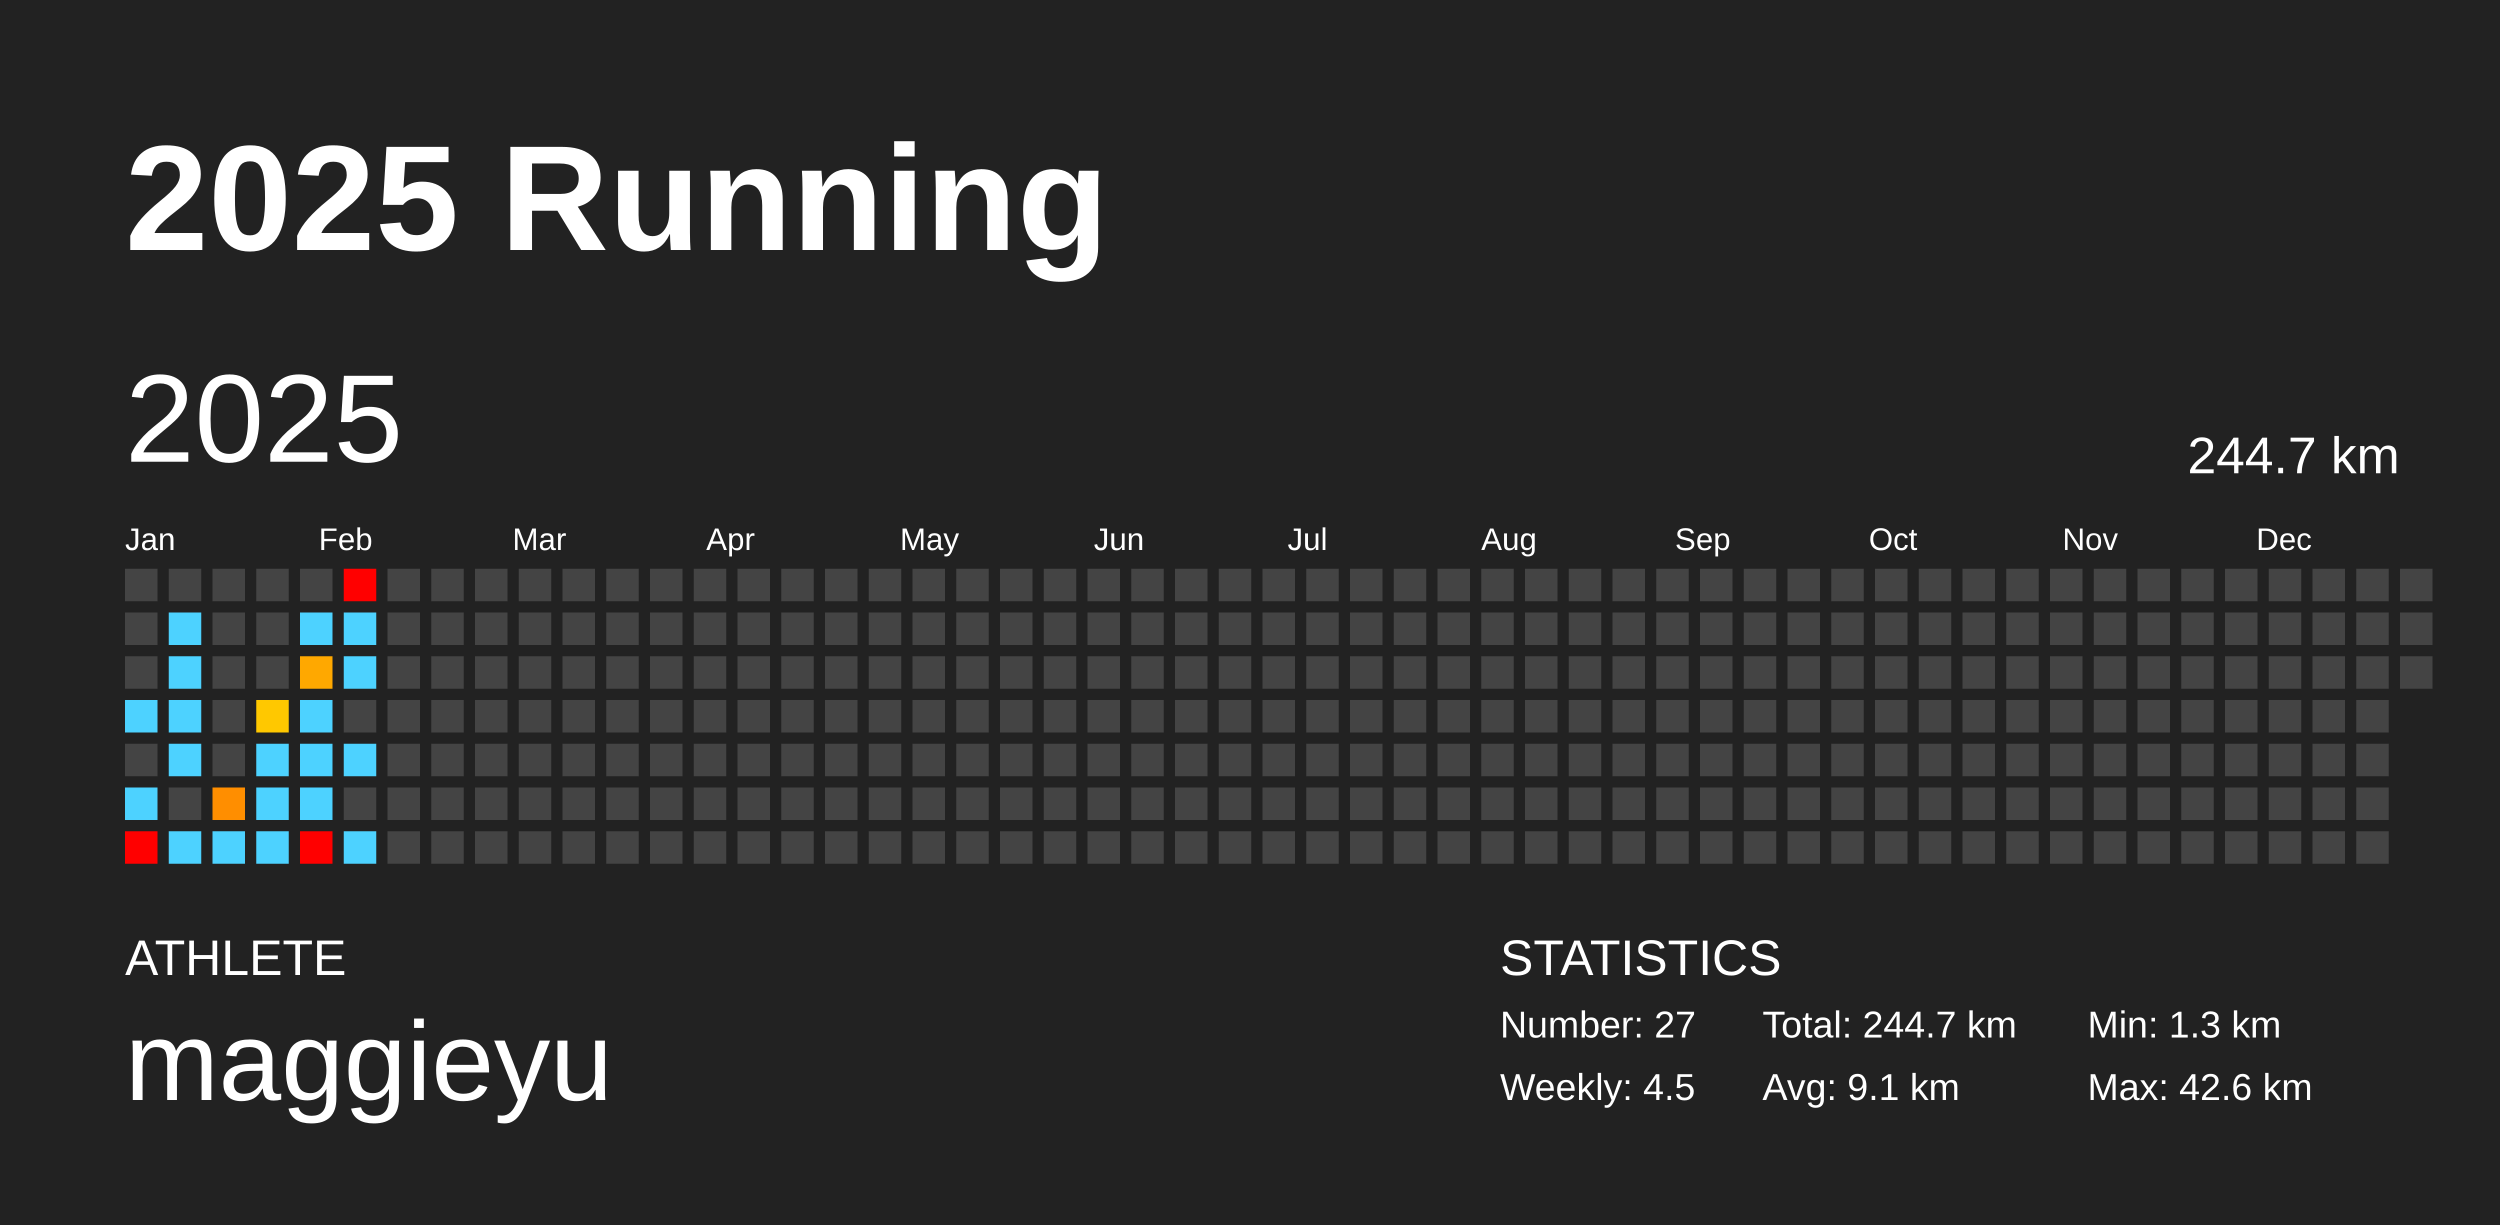
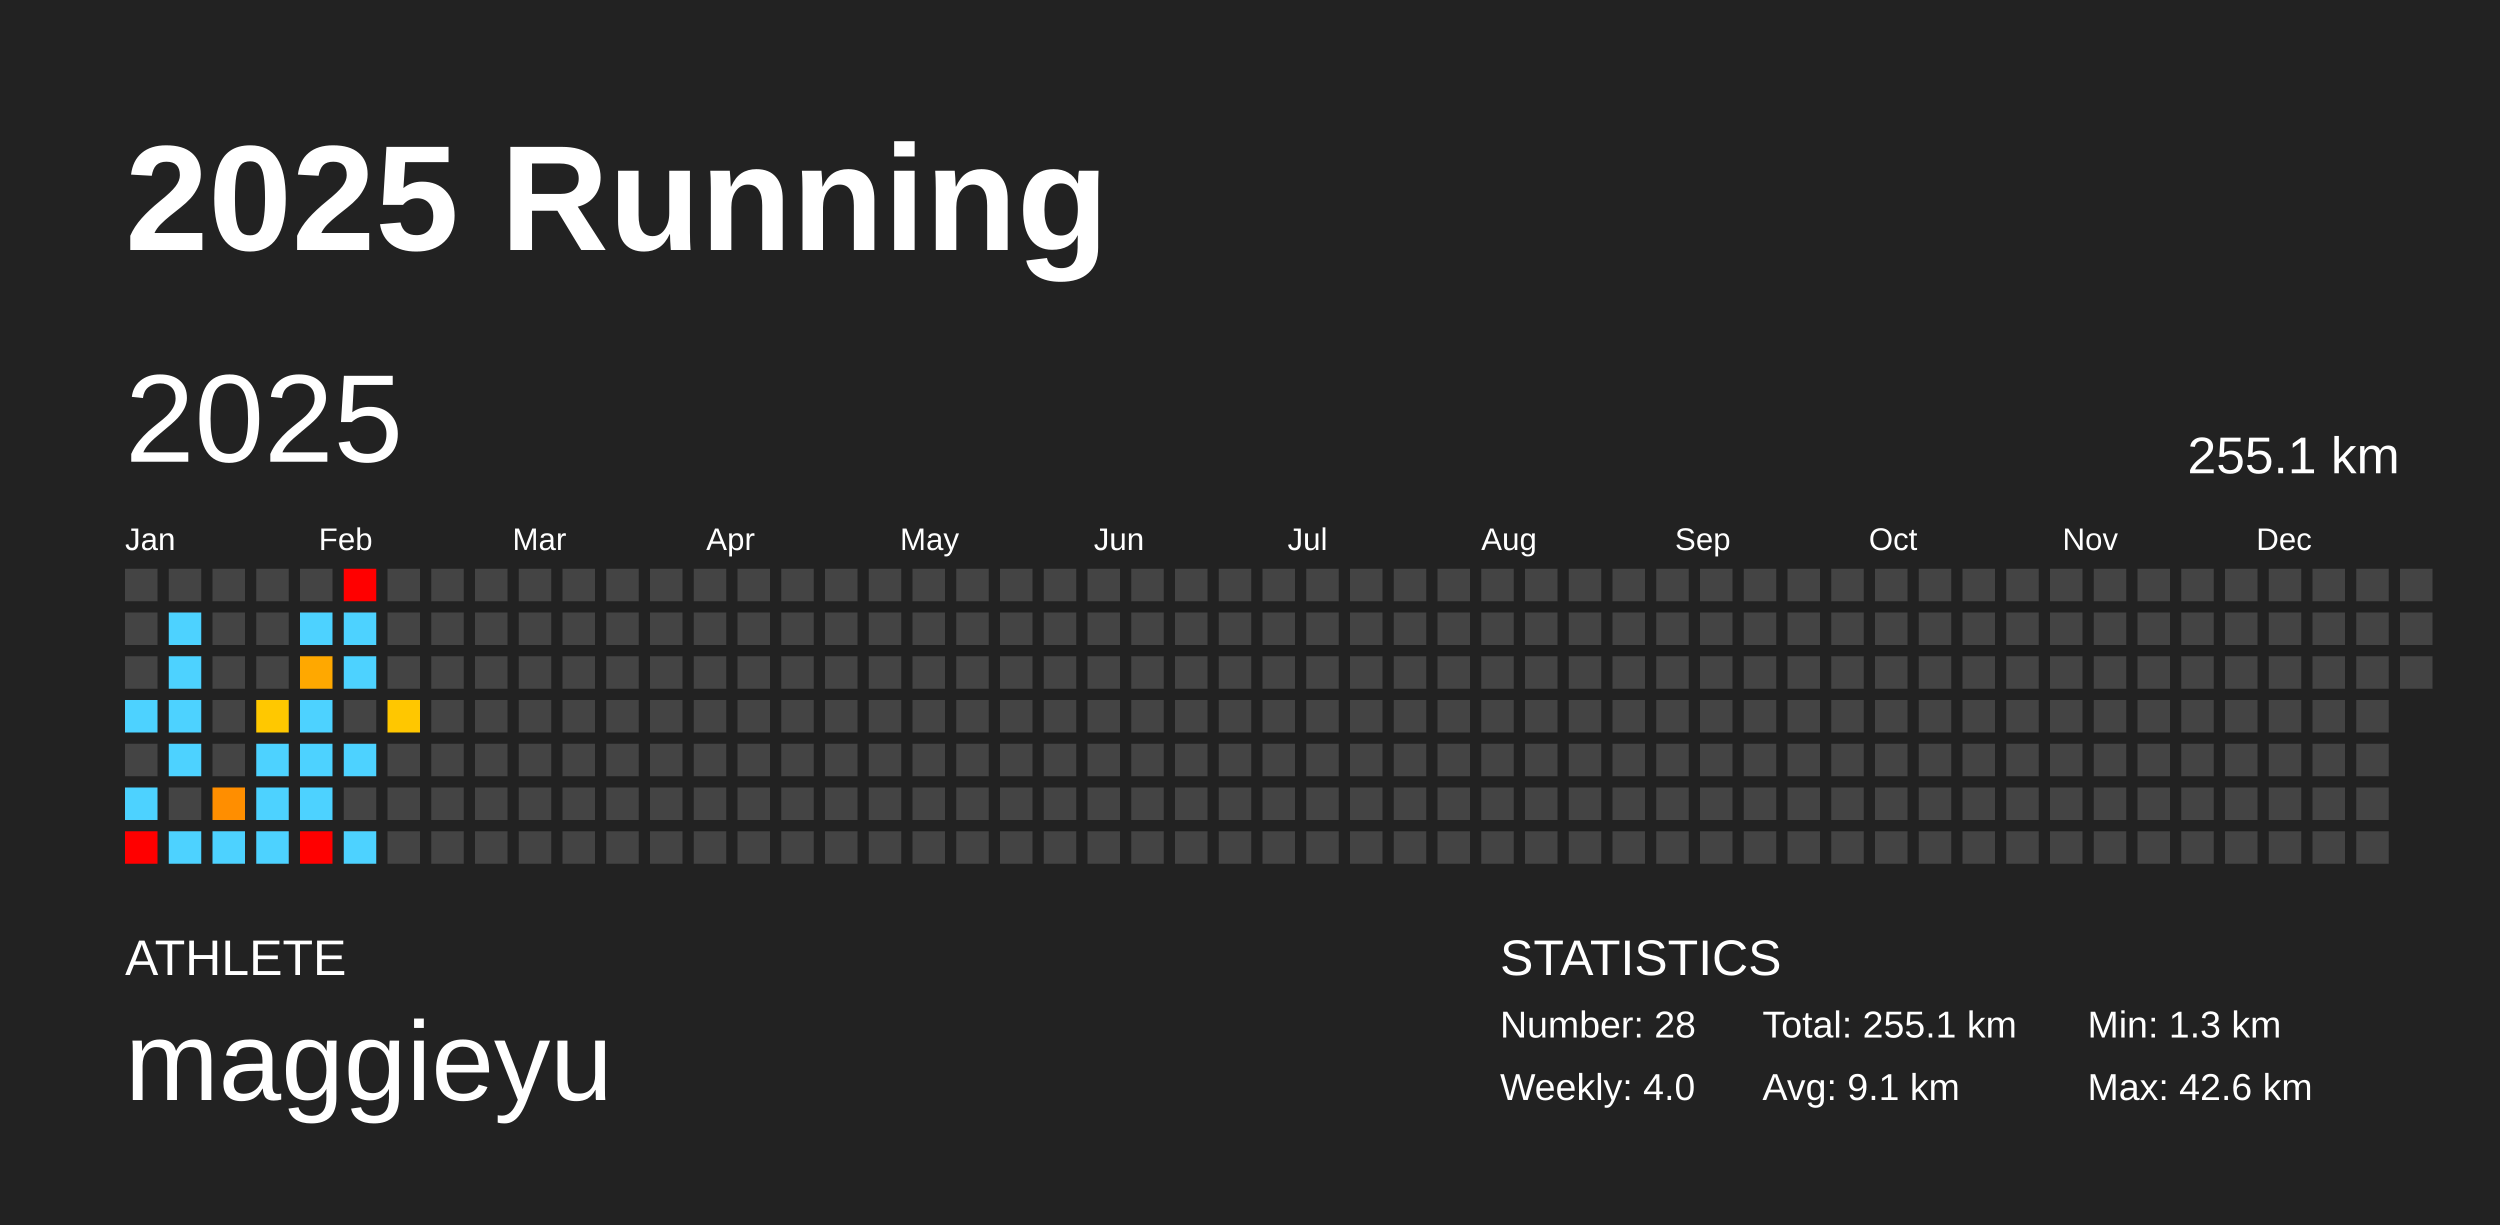
<svg xmlns="http://www.w3.org/2000/svg" baseProfile="full" height="98mm" version="1.1" viewBox="0,0,200,98" width="200mm">
  <defs />
  <rect fill="#222222" height="98" width="200" x="0" y="0" />
  <text fill="#FFFFFF" style="font-size:12px; font-family:Arial; font-weight:bold;" x="10" y="20">2025 Running</text>
  <text fill="#FFFFFF" style="font-size:4px; font-family:Arial" x="10" y="78">ATHLETE</text>
  <text fill="#FFFFFF" style="font-size:9px; font-family:Arial" x="10" y="88">maggieyu</text>
  <text fill="#FFFFFF" style="font-size:4px; font-family:Arial" x="120" y="78">STATISTICS</text>
-   <text fill="#FFFFFF" style="font-size:3px; font-family:Arial" x="120" y="83">Number: 27</text>
-   <text fill="#FFFFFF" style="font-size:3px; font-family:Arial" x="120" y="88">Weekly: 4.5</text>
-   <text fill="#FFFFFF" style="font-size:3px; font-family:Arial" x="141" y="83">Total: 244.7 km</text>
+   <text fill="#FFFFFF" style="font-size:3px; font-family:Arial" x="120" y="83">Number: 28</text>
+   <text fill="#FFFFFF" style="font-size:3px; font-family:Arial" x="120" y="88">Weekly: 4.0</text>
+   <text fill="#FFFFFF" style="font-size:3px; font-family:Arial" x="141" y="83">Total: 255.1 km</text>
  <text fill="#FFFFFF" style="font-size:3px; font-family:Arial" x="141" y="88">Avg: 9.1 km</text>
  <text fill="#FFFFFF" style="font-size:3px; font-family:Arial" x="167" y="83">Min: 1.3 km</text>
  <text fill="#FFFFFF" style="font-size:3px; font-family:Arial" x="167" y="88">Max: 42.6 km</text>
  <text dominant-baseline="hanging" fill="#FFFFFF" style="font-size:10.0px; font-family:Arial;" x="10" y="30">2025</text>
-   <text dominant-baseline="hanging" fill="#FFFFFF" style="font-size:4.125px; font-family:Arial;" x="175" y="35">244.7 km</text>
+   <text dominant-baseline="hanging" fill="#FFFFFF" style="font-size:4.125px; font-family:Arial;" x="175" y="35">255.1 km</text>
  <text fill="#FFFFFF" style="font-size:2.5px; font-family:Arial" x="10.0" y="44">Jan</text>
  <text fill="#FFFFFF" style="font-size:2.5px; font-family:Arial" x="25.5" y="44">Feb</text>
  <text fill="#FFFFFF" style="font-size:2.5px; font-family:Arial" x="41.0" y="44">Mar</text>
  <text fill="#FFFFFF" style="font-size:2.5px; font-family:Arial" x="56.5" y="44">Apr</text>
  <text fill="#FFFFFF" style="font-size:2.5px; font-family:Arial" x="72.0" y="44">May</text>
  <text fill="#FFFFFF" style="font-size:2.5px; font-family:Arial" x="87.5" y="44">Jun</text>
  <text fill="#FFFFFF" style="font-size:2.5px; font-family:Arial" x="103.0" y="44">Jul</text>
  <text fill="#FFFFFF" style="font-size:2.5px; font-family:Arial" x="118.5" y="44">Aug</text>
  <text fill="#FFFFFF" style="font-size:2.5px; font-family:Arial" x="134.0" y="44">Sep</text>
  <text fill="#FFFFFF" style="font-size:2.5px; font-family:Arial" x="149.5" y="44">Oct</text>
  <text fill="#FFFFFF" style="font-size:2.5px; font-family:Arial" x="165.0" y="44">Nov</text>
  <text fill="#FFFFFF" style="font-size:2.5px; font-family:Arial" x="180.5" y="44">Dec</text>
  <rect fill="#444444" height="2.6" width="2.6" x="10.0" y="45.5" />
  <rect fill="#444444" height="2.6" width="2.6" x="10.0" y="49.0" />
  <rect fill="#444444" height="2.6" width="2.6" x="10.0" y="52.5" />
  <rect fill="#4dd2ff" height="2.6" width="2.6" x="10.0" y="56.0" />
  <rect fill="#444444" height="2.6" width="2.6" x="10.0" y="59.5" />
  <rect fill="#4dd2ff" height="2.6" width="2.6" x="10.0" y="63.0" />
  <rect fill="red" height="2.6" width="2.6" x="10.0" y="66.5" />
  <rect fill="#444444" height="2.6" width="2.6" x="13.5" y="45.5" />
  <rect fill="#4dd2ff" height="2.6" width="2.6" x="13.5" y="49.0" />
  <rect fill="#4dd2ff" height="2.6" width="2.6" x="13.5" y="52.5" />
  <rect fill="#4dd2ff" height="2.6" width="2.6" x="13.5" y="56.0" />
  <rect fill="#4dd2ff" height="2.6" width="2.6" x="13.5" y="59.5" />
  <rect fill="#444444" height="2.6" width="2.6" x="13.5" y="63.0" />
  <rect fill="#4dd2ff" height="2.6" width="2.6" x="13.5" y="66.5" />
  <rect fill="#444444" height="2.6" width="2.6" x="17.0" y="45.5" />
  <rect fill="#444444" height="2.6" width="2.6" x="17.0" y="49.0" />
  <rect fill="#444444" height="2.6" width="2.6" x="17.0" y="52.5" />
  <rect fill="#444444" height="2.6" width="2.6" x="17.0" y="56.0" />
  <rect fill="#444444" height="2.6" width="2.6" x="17.0" y="59.5" />
  <rect fill="#ff8e00" height="2.6" width="2.6" x="17.0" y="63.0" />
  <rect fill="#4dd2ff" height="2.6" width="2.6" x="17.0" y="66.5" />
  <rect fill="#444444" height="2.6" width="2.6" x="20.5" y="45.5" />
  <rect fill="#444444" height="2.6" width="2.6" x="20.5" y="49.0" />
  <rect fill="#444444" height="2.6" width="2.6" x="20.5" y="52.5" />
  <rect fill="#ffc800" height="2.6" width="2.6" x="20.5" y="56.0" />
  <rect fill="#4dd2ff" height="2.6" width="2.6" x="20.5" y="59.5" />
  <rect fill="#4dd2ff" height="2.6" width="2.6" x="20.5" y="63.0" />
  <rect fill="#4dd2ff" height="2.6" width="2.6" x="20.5" y="66.5" />
  <rect fill="#444444" height="2.6" width="2.6" x="24.0" y="45.5" />
  <rect fill="#4dd2ff" height="2.6" width="2.6" x="24.0" y="49.0" />
  <rect fill="#ffa800" height="2.6" width="2.6" x="24.0" y="52.5" />
  <rect fill="#4dd2ff" height="2.6" width="2.6" x="24.0" y="56.0" />
  <rect fill="#4dd2ff" height="2.6" width="2.6" x="24.0" y="59.5" />
  <rect fill="#4dd2ff" height="2.6" width="2.6" x="24.0" y="63.0" />
  <rect fill="red" height="2.6" width="2.6" x="24.0" y="66.5" />
  <rect fill="red" height="2.6" width="2.6" x="27.5" y="45.5" />
  <rect fill="#4dd2ff" height="2.6" width="2.6" x="27.5" y="49.0" />
  <rect fill="#4dd2ff" height="2.6" width="2.6" x="27.5" y="52.5" />
  <rect fill="#444444" height="2.6" width="2.6" x="27.5" y="56.0" />
  <rect fill="#4dd2ff" height="2.6" width="2.6" x="27.5" y="59.5" />
  <rect fill="#444444" height="2.6" width="2.6" x="27.5" y="63.0" />
  <rect fill="#4dd2ff" height="2.6" width="2.6" x="27.5" y="66.5" />
  <rect fill="#444444" height="2.6" width="2.6" x="31.0" y="45.5" />
  <rect fill="#444444" height="2.6" width="2.6" x="31.0" y="49.0" />
  <rect fill="#444444" height="2.6" width="2.6" x="31.0" y="52.5" />
-   <rect fill="#444444" height="2.6" width="2.6" x="31.0" y="56.0" />
+   <rect fill="#ffc700" height="2.6" width="2.6" x="31.0" y="56.0" />
  <rect fill="#444444" height="2.6" width="2.6" x="31.0" y="59.5" />
  <rect fill="#444444" height="2.6" width="2.6" x="31.0" y="63.0" />
  <rect fill="#444444" height="2.6" width="2.6" x="31.0" y="66.5" />
  <rect fill="#444444" height="2.6" width="2.6" x="34.5" y="45.5" />
  <rect fill="#444444" height="2.6" width="2.6" x="34.5" y="49.0" />
  <rect fill="#444444" height="2.6" width="2.6" x="34.5" y="52.5" />
  <rect fill="#444444" height="2.6" width="2.6" x="34.5" y="56.0" />
  <rect fill="#444444" height="2.6" width="2.6" x="34.5" y="59.5" />
  <rect fill="#444444" height="2.6" width="2.6" x="34.5" y="63.0" />
  <rect fill="#444444" height="2.6" width="2.6" x="34.5" y="66.5" />
  <rect fill="#444444" height="2.6" width="2.6" x="38.0" y="45.5" />
  <rect fill="#444444" height="2.6" width="2.6" x="38.0" y="49.0" />
  <rect fill="#444444" height="2.6" width="2.6" x="38.0" y="52.5" />
  <rect fill="#444444" height="2.6" width="2.6" x="38.0" y="56.0" />
  <rect fill="#444444" height="2.6" width="2.6" x="38.0" y="59.5" />
  <rect fill="#444444" height="2.6" width="2.6" x="38.0" y="63.0" />
  <rect fill="#444444" height="2.6" width="2.6" x="38.0" y="66.5" />
  <rect fill="#444444" height="2.6" width="2.6" x="41.5" y="45.5" />
  <rect fill="#444444" height="2.6" width="2.6" x="41.5" y="49.0" />
  <rect fill="#444444" height="2.6" width="2.6" x="41.5" y="52.5" />
  <rect fill="#444444" height="2.6" width="2.6" x="41.5" y="56.0" />
  <rect fill="#444444" height="2.6" width="2.6" x="41.5" y="59.5" />
  <rect fill="#444444" height="2.6" width="2.6" x="41.5" y="63.0" />
  <rect fill="#444444" height="2.6" width="2.6" x="41.5" y="66.5" />
  <rect fill="#444444" height="2.6" width="2.6" x="45.0" y="45.5" />
  <rect fill="#444444" height="2.6" width="2.6" x="45.0" y="49.0" />
  <rect fill="#444444" height="2.6" width="2.6" x="45.0" y="52.5" />
  <rect fill="#444444" height="2.6" width="2.6" x="45.0" y="56.0" />
  <rect fill="#444444" height="2.6" width="2.6" x="45.0" y="59.5" />
  <rect fill="#444444" height="2.6" width="2.6" x="45.0" y="63.0" />
  <rect fill="#444444" height="2.6" width="2.6" x="45.0" y="66.5" />
  <rect fill="#444444" height="2.6" width="2.6" x="48.5" y="45.5" />
  <rect fill="#444444" height="2.6" width="2.6" x="48.5" y="49.0" />
  <rect fill="#444444" height="2.6" width="2.6" x="48.5" y="52.5" />
  <rect fill="#444444" height="2.6" width="2.6" x="48.5" y="56.0" />
  <rect fill="#444444" height="2.6" width="2.6" x="48.5" y="59.5" />
  <rect fill="#444444" height="2.6" width="2.6" x="48.5" y="63.0" />
  <rect fill="#444444" height="2.6" width="2.6" x="48.5" y="66.5" />
  <rect fill="#444444" height="2.6" width="2.6" x="52.0" y="45.5" />
  <rect fill="#444444" height="2.6" width="2.6" x="52.0" y="49.0" />
  <rect fill="#444444" height="2.6" width="2.6" x="52.0" y="52.5" />
  <rect fill="#444444" height="2.6" width="2.6" x="52.0" y="56.0" />
  <rect fill="#444444" height="2.6" width="2.6" x="52.0" y="59.5" />
  <rect fill="#444444" height="2.6" width="2.6" x="52.0" y="63.0" />
  <rect fill="#444444" height="2.6" width="2.6" x="52.0" y="66.5" />
  <rect fill="#444444" height="2.6" width="2.6" x="55.5" y="45.5" />
  <rect fill="#444444" height="2.6" width="2.6" x="55.5" y="49.0" />
  <rect fill="#444444" height="2.6" width="2.6" x="55.5" y="52.5" />
  <rect fill="#444444" height="2.6" width="2.6" x="55.5" y="56.0" />
  <rect fill="#444444" height="2.6" width="2.6" x="55.5" y="59.5" />
  <rect fill="#444444" height="2.6" width="2.6" x="55.5" y="63.0" />
  <rect fill="#444444" height="2.6" width="2.6" x="55.5" y="66.5" />
  <rect fill="#444444" height="2.6" width="2.6" x="59.0" y="45.5" />
  <rect fill="#444444" height="2.6" width="2.6" x="59.0" y="49.0" />
  <rect fill="#444444" height="2.6" width="2.6" x="59.0" y="52.5" />
  <rect fill="#444444" height="2.6" width="2.6" x="59.0" y="56.0" />
  <rect fill="#444444" height="2.6" width="2.6" x="59.0" y="59.5" />
  <rect fill="#444444" height="2.6" width="2.6" x="59.0" y="63.0" />
  <rect fill="#444444" height="2.6" width="2.6" x="59.0" y="66.5" />
  <rect fill="#444444" height="2.6" width="2.6" x="62.5" y="45.5" />
  <rect fill="#444444" height="2.6" width="2.6" x="62.5" y="49.0" />
  <rect fill="#444444" height="2.6" width="2.6" x="62.5" y="52.5" />
  <rect fill="#444444" height="2.6" width="2.6" x="62.5" y="56.0" />
  <rect fill="#444444" height="2.6" width="2.6" x="62.5" y="59.5" />
  <rect fill="#444444" height="2.6" width="2.6" x="62.5" y="63.0" />
  <rect fill="#444444" height="2.6" width="2.6" x="62.5" y="66.5" />
  <rect fill="#444444" height="2.6" width="2.6" x="66.0" y="45.5" />
  <rect fill="#444444" height="2.6" width="2.6" x="66.0" y="49.0" />
  <rect fill="#444444" height="2.6" width="2.6" x="66.0" y="52.5" />
  <rect fill="#444444" height="2.6" width="2.6" x="66.0" y="56.0" />
  <rect fill="#444444" height="2.6" width="2.6" x="66.0" y="59.5" />
  <rect fill="#444444" height="2.6" width="2.6" x="66.0" y="63.0" />
  <rect fill="#444444" height="2.6" width="2.6" x="66.0" y="66.5" />
  <rect fill="#444444" height="2.6" width="2.6" x="69.5" y="45.5" />
  <rect fill="#444444" height="2.6" width="2.6" x="69.5" y="49.0" />
  <rect fill="#444444" height="2.6" width="2.6" x="69.5" y="52.5" />
  <rect fill="#444444" height="2.6" width="2.6" x="69.5" y="56.0" />
  <rect fill="#444444" height="2.6" width="2.6" x="69.5" y="59.5" />
  <rect fill="#444444" height="2.6" width="2.6" x="69.5" y="63.0" />
  <rect fill="#444444" height="2.6" width="2.6" x="69.5" y="66.5" />
  <rect fill="#444444" height="2.6" width="2.6" x="73.0" y="45.5" />
  <rect fill="#444444" height="2.6" width="2.6" x="73.0" y="49.0" />
  <rect fill="#444444" height="2.6" width="2.6" x="73.0" y="52.5" />
  <rect fill="#444444" height="2.6" width="2.6" x="73.0" y="56.0" />
  <rect fill="#444444" height="2.6" width="2.6" x="73.0" y="59.5" />
  <rect fill="#444444" height="2.6" width="2.6" x="73.0" y="63.0" />
  <rect fill="#444444" height="2.6" width="2.6" x="73.0" y="66.5" />
  <rect fill="#444444" height="2.6" width="2.6" x="76.5" y="45.5" />
  <rect fill="#444444" height="2.6" width="2.6" x="76.5" y="49.0" />
  <rect fill="#444444" height="2.6" width="2.6" x="76.5" y="52.5" />
  <rect fill="#444444" height="2.6" width="2.6" x="76.5" y="56.0" />
  <rect fill="#444444" height="2.6" width="2.6" x="76.5" y="59.5" />
  <rect fill="#444444" height="2.6" width="2.6" x="76.5" y="63.0" />
  <rect fill="#444444" height="2.6" width="2.6" x="76.5" y="66.5" />
  <rect fill="#444444" height="2.6" width="2.6" x="80.0" y="45.5" />
  <rect fill="#444444" height="2.6" width="2.6" x="80.0" y="49.0" />
  <rect fill="#444444" height="2.6" width="2.6" x="80.0" y="52.5" />
  <rect fill="#444444" height="2.6" width="2.6" x="80.0" y="56.0" />
  <rect fill="#444444" height="2.6" width="2.6" x="80.0" y="59.5" />
  <rect fill="#444444" height="2.6" width="2.6" x="80.0" y="63.0" />
  <rect fill="#444444" height="2.6" width="2.6" x="80.0" y="66.5" />
  <rect fill="#444444" height="2.6" width="2.6" x="83.5" y="45.5" />
  <rect fill="#444444" height="2.6" width="2.6" x="83.5" y="49.0" />
  <rect fill="#444444" height="2.6" width="2.6" x="83.5" y="52.5" />
  <rect fill="#444444" height="2.6" width="2.6" x="83.5" y="56.0" />
  <rect fill="#444444" height="2.6" width="2.6" x="83.5" y="59.5" />
  <rect fill="#444444" height="2.6" width="2.6" x="83.5" y="63.0" />
  <rect fill="#444444" height="2.6" width="2.6" x="83.5" y="66.5" />
  <rect fill="#444444" height="2.6" width="2.6" x="87.0" y="45.5" />
  <rect fill="#444444" height="2.6" width="2.6" x="87.0" y="49.0" />
  <rect fill="#444444" height="2.6" width="2.6" x="87.0" y="52.5" />
  <rect fill="#444444" height="2.6" width="2.6" x="87.0" y="56.0" />
  <rect fill="#444444" height="2.6" width="2.6" x="87.0" y="59.5" />
  <rect fill="#444444" height="2.6" width="2.6" x="87.0" y="63.0" />
  <rect fill="#444444" height="2.6" width="2.6" x="87.0" y="66.5" />
  <rect fill="#444444" height="2.6" width="2.6" x="90.5" y="45.5" />
  <rect fill="#444444" height="2.6" width="2.6" x="90.5" y="49.0" />
  <rect fill="#444444" height="2.6" width="2.6" x="90.5" y="52.5" />
  <rect fill="#444444" height="2.6" width="2.6" x="90.5" y="56.0" />
  <rect fill="#444444" height="2.6" width="2.6" x="90.5" y="59.5" />
  <rect fill="#444444" height="2.6" width="2.6" x="90.5" y="63.0" />
  <rect fill="#444444" height="2.6" width="2.6" x="90.5" y="66.5" />
  <rect fill="#444444" height="2.6" width="2.6" x="94.0" y="45.5" />
  <rect fill="#444444" height="2.6" width="2.6" x="94.0" y="49.0" />
  <rect fill="#444444" height="2.6" width="2.6" x="94.0" y="52.5" />
  <rect fill="#444444" height="2.6" width="2.6" x="94.0" y="56.0" />
  <rect fill="#444444" height="2.6" width="2.6" x="94.0" y="59.5" />
  <rect fill="#444444" height="2.6" width="2.6" x="94.0" y="63.0" />
  <rect fill="#444444" height="2.6" width="2.6" x="94.0" y="66.5" />
  <rect fill="#444444" height="2.6" width="2.6" x="97.5" y="45.5" />
  <rect fill="#444444" height="2.6" width="2.6" x="97.5" y="49.0" />
  <rect fill="#444444" height="2.6" width="2.6" x="97.5" y="52.5" />
  <rect fill="#444444" height="2.6" width="2.6" x="97.5" y="56.0" />
  <rect fill="#444444" height="2.6" width="2.6" x="97.5" y="59.5" />
  <rect fill="#444444" height="2.6" width="2.6" x="97.5" y="63.0" />
  <rect fill="#444444" height="2.6" width="2.6" x="97.5" y="66.5" />
  <rect fill="#444444" height="2.6" width="2.6" x="101.0" y="45.5" />
  <rect fill="#444444" height="2.6" width="2.6" x="101.0" y="49.0" />
  <rect fill="#444444" height="2.6" width="2.6" x="101.0" y="52.5" />
  <rect fill="#444444" height="2.6" width="2.6" x="101.0" y="56.0" />
  <rect fill="#444444" height="2.6" width="2.6" x="101.0" y="59.5" />
  <rect fill="#444444" height="2.6" width="2.6" x="101.0" y="63.0" />
  <rect fill="#444444" height="2.6" width="2.6" x="101.0" y="66.5" />
  <rect fill="#444444" height="2.6" width="2.6" x="104.5" y="45.5" />
  <rect fill="#444444" height="2.6" width="2.6" x="104.5" y="49.0" />
  <rect fill="#444444" height="2.6" width="2.6" x="104.5" y="52.5" />
  <rect fill="#444444" height="2.6" width="2.6" x="104.5" y="56.0" />
  <rect fill="#444444" height="2.6" width="2.6" x="104.5" y="59.5" />
  <rect fill="#444444" height="2.6" width="2.6" x="104.5" y="63.0" />
  <rect fill="#444444" height="2.6" width="2.6" x="104.5" y="66.5" />
  <rect fill="#444444" height="2.6" width="2.6" x="108.0" y="45.5" />
  <rect fill="#444444" height="2.6" width="2.6" x="108.0" y="49.0" />
  <rect fill="#444444" height="2.6" width="2.6" x="108.0" y="52.5" />
  <rect fill="#444444" height="2.6" width="2.6" x="108.0" y="56.0" />
  <rect fill="#444444" height="2.6" width="2.6" x="108.0" y="59.5" />
  <rect fill="#444444" height="2.6" width="2.6" x="108.0" y="63.0" />
  <rect fill="#444444" height="2.6" width="2.6" x="108.0" y="66.5" />
  <rect fill="#444444" height="2.6" width="2.6" x="111.5" y="45.5" />
  <rect fill="#444444" height="2.6" width="2.6" x="111.5" y="49.0" />
  <rect fill="#444444" height="2.6" width="2.6" x="111.5" y="52.5" />
  <rect fill="#444444" height="2.6" width="2.6" x="111.5" y="56.0" />
  <rect fill="#444444" height="2.6" width="2.6" x="111.5" y="59.5" />
  <rect fill="#444444" height="2.6" width="2.6" x="111.5" y="63.0" />
  <rect fill="#444444" height="2.6" width="2.6" x="111.5" y="66.5" />
  <rect fill="#444444" height="2.6" width="2.6" x="115.0" y="45.5" />
  <rect fill="#444444" height="2.6" width="2.6" x="115.0" y="49.0" />
  <rect fill="#444444" height="2.6" width="2.6" x="115.0" y="52.5" />
  <rect fill="#444444" height="2.6" width="2.6" x="115.0" y="56.0" />
  <rect fill="#444444" height="2.6" width="2.6" x="115.0" y="59.5" />
  <rect fill="#444444" height="2.6" width="2.6" x="115.0" y="63.0" />
  <rect fill="#444444" height="2.6" width="2.6" x="115.0" y="66.5" />
  <rect fill="#444444" height="2.6" width="2.6" x="118.5" y="45.5" />
  <rect fill="#444444" height="2.6" width="2.6" x="118.5" y="49.0" />
  <rect fill="#444444" height="2.6" width="2.6" x="118.5" y="52.5" />
  <rect fill="#444444" height="2.6" width="2.6" x="118.5" y="56.0" />
  <rect fill="#444444" height="2.6" width="2.6" x="118.5" y="59.5" />
  <rect fill="#444444" height="2.6" width="2.6" x="118.5" y="63.0" />
  <rect fill="#444444" height="2.6" width="2.6" x="118.5" y="66.5" />
  <rect fill="#444444" height="2.6" width="2.6" x="122.0" y="45.5" />
  <rect fill="#444444" height="2.6" width="2.6" x="122.0" y="49.0" />
  <rect fill="#444444" height="2.6" width="2.6" x="122.0" y="52.5" />
  <rect fill="#444444" height="2.6" width="2.6" x="122.0" y="56.0" />
  <rect fill="#444444" height="2.6" width="2.6" x="122.0" y="59.5" />
  <rect fill="#444444" height="2.6" width="2.6" x="122.0" y="63.0" />
  <rect fill="#444444" height="2.6" width="2.6" x="122.0" y="66.5" />
  <rect fill="#444444" height="2.6" width="2.6" x="125.5" y="45.5" />
  <rect fill="#444444" height="2.6" width="2.6" x="125.5" y="49.0" />
  <rect fill="#444444" height="2.6" width="2.6" x="125.5" y="52.5" />
  <rect fill="#444444" height="2.6" width="2.6" x="125.5" y="56.0" />
  <rect fill="#444444" height="2.6" width="2.6" x="125.5" y="59.5" />
  <rect fill="#444444" height="2.6" width="2.6" x="125.5" y="63.0" />
  <rect fill="#444444" height="2.6" width="2.6" x="125.5" y="66.5" />
  <rect fill="#444444" height="2.6" width="2.6" x="129.0" y="45.5" />
  <rect fill="#444444" height="2.6" width="2.6" x="129.0" y="49.0" />
  <rect fill="#444444" height="2.6" width="2.6" x="129.0" y="52.5" />
  <rect fill="#444444" height="2.6" width="2.6" x="129.0" y="56.0" />
  <rect fill="#444444" height="2.6" width="2.6" x="129.0" y="59.5" />
  <rect fill="#444444" height="2.6" width="2.6" x="129.0" y="63.0" />
  <rect fill="#444444" height="2.6" width="2.6" x="129.0" y="66.5" />
  <rect fill="#444444" height="2.6" width="2.6" x="132.5" y="45.5" />
  <rect fill="#444444" height="2.6" width="2.6" x="132.5" y="49.0" />
  <rect fill="#444444" height="2.6" width="2.6" x="132.5" y="52.5" />
  <rect fill="#444444" height="2.6" width="2.6" x="132.5" y="56.0" />
  <rect fill="#444444" height="2.6" width="2.6" x="132.5" y="59.5" />
  <rect fill="#444444" height="2.6" width="2.6" x="132.5" y="63.0" />
  <rect fill="#444444" height="2.6" width="2.6" x="132.5" y="66.5" />
  <rect fill="#444444" height="2.6" width="2.6" x="136.0" y="45.5" />
  <rect fill="#444444" height="2.6" width="2.6" x="136.0" y="49.0" />
  <rect fill="#444444" height="2.6" width="2.6" x="136.0" y="52.5" />
  <rect fill="#444444" height="2.6" width="2.6" x="136.0" y="56.0" />
  <rect fill="#444444" height="2.6" width="2.6" x="136.0" y="59.5" />
  <rect fill="#444444" height="2.6" width="2.6" x="136.0" y="63.0" />
  <rect fill="#444444" height="2.6" width="2.6" x="136.0" y="66.5" />
  <rect fill="#444444" height="2.6" width="2.6" x="139.5" y="45.5" />
  <rect fill="#444444" height="2.6" width="2.6" x="139.5" y="49.0" />
  <rect fill="#444444" height="2.6" width="2.6" x="139.5" y="52.5" />
  <rect fill="#444444" height="2.6" width="2.6" x="139.5" y="56.0" />
  <rect fill="#444444" height="2.6" width="2.6" x="139.5" y="59.5" />
  <rect fill="#444444" height="2.6" width="2.6" x="139.5" y="63.0" />
  <rect fill="#444444" height="2.6" width="2.6" x="139.5" y="66.5" />
  <rect fill="#444444" height="2.6" width="2.6" x="143.0" y="45.5" />
  <rect fill="#444444" height="2.6" width="2.6" x="143.0" y="49.0" />
  <rect fill="#444444" height="2.6" width="2.6" x="143.0" y="52.5" />
  <rect fill="#444444" height="2.6" width="2.6" x="143.0" y="56.0" />
  <rect fill="#444444" height="2.6" width="2.6" x="143.0" y="59.5" />
  <rect fill="#444444" height="2.6" width="2.6" x="143.0" y="63.0" />
  <rect fill="#444444" height="2.6" width="2.6" x="143.0" y="66.5" />
  <rect fill="#444444" height="2.6" width="2.6" x="146.5" y="45.5" />
  <rect fill="#444444" height="2.6" width="2.6" x="146.5" y="49.0" />
  <rect fill="#444444" height="2.6" width="2.6" x="146.5" y="52.5" />
  <rect fill="#444444" height="2.6" width="2.6" x="146.5" y="56.0" />
  <rect fill="#444444" height="2.6" width="2.6" x="146.5" y="59.5" />
  <rect fill="#444444" height="2.6" width="2.6" x="146.5" y="63.0" />
  <rect fill="#444444" height="2.6" width="2.6" x="146.5" y="66.5" />
  <rect fill="#444444" height="2.6" width="2.6" x="150.0" y="45.5" />
  <rect fill="#444444" height="2.6" width="2.6" x="150.0" y="49.0" />
  <rect fill="#444444" height="2.6" width="2.6" x="150.0" y="52.5" />
  <rect fill="#444444" height="2.6" width="2.6" x="150.0" y="56.0" />
  <rect fill="#444444" height="2.6" width="2.6" x="150.0" y="59.5" />
  <rect fill="#444444" height="2.6" width="2.6" x="150.0" y="63.0" />
  <rect fill="#444444" height="2.6" width="2.6" x="150.0" y="66.5" />
  <rect fill="#444444" height="2.6" width="2.6" x="153.5" y="45.5" />
  <rect fill="#444444" height="2.6" width="2.6" x="153.5" y="49.0" />
  <rect fill="#444444" height="2.6" width="2.6" x="153.5" y="52.5" />
  <rect fill="#444444" height="2.6" width="2.6" x="153.5" y="56.0" />
  <rect fill="#444444" height="2.6" width="2.6" x="153.5" y="59.5" />
  <rect fill="#444444" height="2.6" width="2.6" x="153.5" y="63.0" />
  <rect fill="#444444" height="2.6" width="2.6" x="153.5" y="66.5" />
  <rect fill="#444444" height="2.6" width="2.6" x="157.0" y="45.5" />
  <rect fill="#444444" height="2.6" width="2.6" x="157.0" y="49.0" />
  <rect fill="#444444" height="2.6" width="2.6" x="157.0" y="52.5" />
  <rect fill="#444444" height="2.6" width="2.6" x="157.0" y="56.0" />
  <rect fill="#444444" height="2.6" width="2.6" x="157.0" y="59.5" />
  <rect fill="#444444" height="2.6" width="2.6" x="157.0" y="63.0" />
  <rect fill="#444444" height="2.6" width="2.6" x="157.0" y="66.5" />
  <rect fill="#444444" height="2.6" width="2.6" x="160.5" y="45.5" />
  <rect fill="#444444" height="2.6" width="2.6" x="160.5" y="49.0" />
  <rect fill="#444444" height="2.6" width="2.6" x="160.5" y="52.5" />
  <rect fill="#444444" height="2.6" width="2.6" x="160.5" y="56.0" />
  <rect fill="#444444" height="2.6" width="2.6" x="160.5" y="59.5" />
  <rect fill="#444444" height="2.6" width="2.6" x="160.5" y="63.0" />
  <rect fill="#444444" height="2.6" width="2.6" x="160.5" y="66.5" />
  <rect fill="#444444" height="2.6" width="2.6" x="164.0" y="45.5" />
  <rect fill="#444444" height="2.6" width="2.6" x="164.0" y="49.0" />
  <rect fill="#444444" height="2.6" width="2.6" x="164.0" y="52.5" />
  <rect fill="#444444" height="2.6" width="2.6" x="164.0" y="56.0" />
  <rect fill="#444444" height="2.6" width="2.6" x="164.0" y="59.5" />
  <rect fill="#444444" height="2.6" width="2.6" x="164.0" y="63.0" />
  <rect fill="#444444" height="2.6" width="2.6" x="164.0" y="66.5" />
  <rect fill="#444444" height="2.6" width="2.6" x="167.5" y="45.5" />
  <rect fill="#444444" height="2.6" width="2.6" x="167.5" y="49.0" />
  <rect fill="#444444" height="2.6" width="2.6" x="167.5" y="52.5" />
  <rect fill="#444444" height="2.6" width="2.6" x="167.5" y="56.0" />
  <rect fill="#444444" height="2.6" width="2.6" x="167.5" y="59.5" />
  <rect fill="#444444" height="2.6" width="2.6" x="167.5" y="63.0" />
  <rect fill="#444444" height="2.6" width="2.6" x="167.5" y="66.5" />
  <rect fill="#444444" height="2.6" width="2.6" x="171.0" y="45.5" />
  <rect fill="#444444" height="2.6" width="2.6" x="171.0" y="49.0" />
  <rect fill="#444444" height="2.6" width="2.6" x="171.0" y="52.5" />
  <rect fill="#444444" height="2.6" width="2.6" x="171.0" y="56.0" />
  <rect fill="#444444" height="2.6" width="2.6" x="171.0" y="59.5" />
  <rect fill="#444444" height="2.6" width="2.6" x="171.0" y="63.0" />
  <rect fill="#444444" height="2.6" width="2.6" x="171.0" y="66.5" />
  <rect fill="#444444" height="2.6" width="2.6" x="174.5" y="45.5" />
  <rect fill="#444444" height="2.6" width="2.6" x="174.5" y="49.0" />
  <rect fill="#444444" height="2.6" width="2.6" x="174.5" y="52.5" />
  <rect fill="#444444" height="2.6" width="2.6" x="174.5" y="56.0" />
  <rect fill="#444444" height="2.6" width="2.6" x="174.5" y="59.5" />
  <rect fill="#444444" height="2.6" width="2.6" x="174.5" y="63.0" />
  <rect fill="#444444" height="2.6" width="2.6" x="174.5" y="66.5" />
  <rect fill="#444444" height="2.6" width="2.6" x="178.0" y="45.5" />
  <rect fill="#444444" height="2.6" width="2.6" x="178.0" y="49.0" />
  <rect fill="#444444" height="2.6" width="2.6" x="178.0" y="52.5" />
  <rect fill="#444444" height="2.6" width="2.6" x="178.0" y="56.0" />
  <rect fill="#444444" height="2.6" width="2.6" x="178.0" y="59.5" />
  <rect fill="#444444" height="2.6" width="2.6" x="178.0" y="63.0" />
  <rect fill="#444444" height="2.6" width="2.6" x="178.0" y="66.5" />
  <rect fill="#444444" height="2.6" width="2.6" x="181.5" y="45.5" />
  <rect fill="#444444" height="2.6" width="2.6" x="181.5" y="49.0" />
  <rect fill="#444444" height="2.6" width="2.6" x="181.5" y="52.5" />
  <rect fill="#444444" height="2.6" width="2.6" x="181.5" y="56.0" />
  <rect fill="#444444" height="2.6" width="2.6" x="181.5" y="59.5" />
  <rect fill="#444444" height="2.6" width="2.6" x="181.5" y="63.0" />
  <rect fill="#444444" height="2.6" width="2.6" x="181.5" y="66.5" />
  <rect fill="#444444" height="2.6" width="2.6" x="185.0" y="45.5" />
  <rect fill="#444444" height="2.6" width="2.6" x="185.0" y="49.0" />
  <rect fill="#444444" height="2.6" width="2.6" x="185.0" y="52.5" />
  <rect fill="#444444" height="2.6" width="2.6" x="185.0" y="56.0" />
  <rect fill="#444444" height="2.6" width="2.6" x="185.0" y="59.5" />
  <rect fill="#444444" height="2.6" width="2.6" x="185.0" y="63.0" />
  <rect fill="#444444" height="2.6" width="2.6" x="185.0" y="66.5" />
  <rect fill="#444444" height="2.6" width="2.6" x="188.5" y="45.5" />
  <rect fill="#444444" height="2.6" width="2.6" x="188.5" y="49.0" />
  <rect fill="#444444" height="2.6" width="2.6" x="188.5" y="52.5" />
  <rect fill="#444444" height="2.6" width="2.6" x="188.5" y="56.0" />
  <rect fill="#444444" height="2.6" width="2.6" x="188.5" y="59.5" />
  <rect fill="#444444" height="2.6" width="2.6" x="188.5" y="63.0" />
  <rect fill="#444444" height="2.6" width="2.6" x="188.5" y="66.5" />
  <rect fill="#444444" height="2.6" width="2.6" x="192.0" y="45.5" />
  <rect fill="#444444" height="2.6" width="2.6" x="192.0" y="49.0" />
  <rect fill="#444444" height="2.6" width="2.6" x="192.0" y="52.5" />
</svg>
